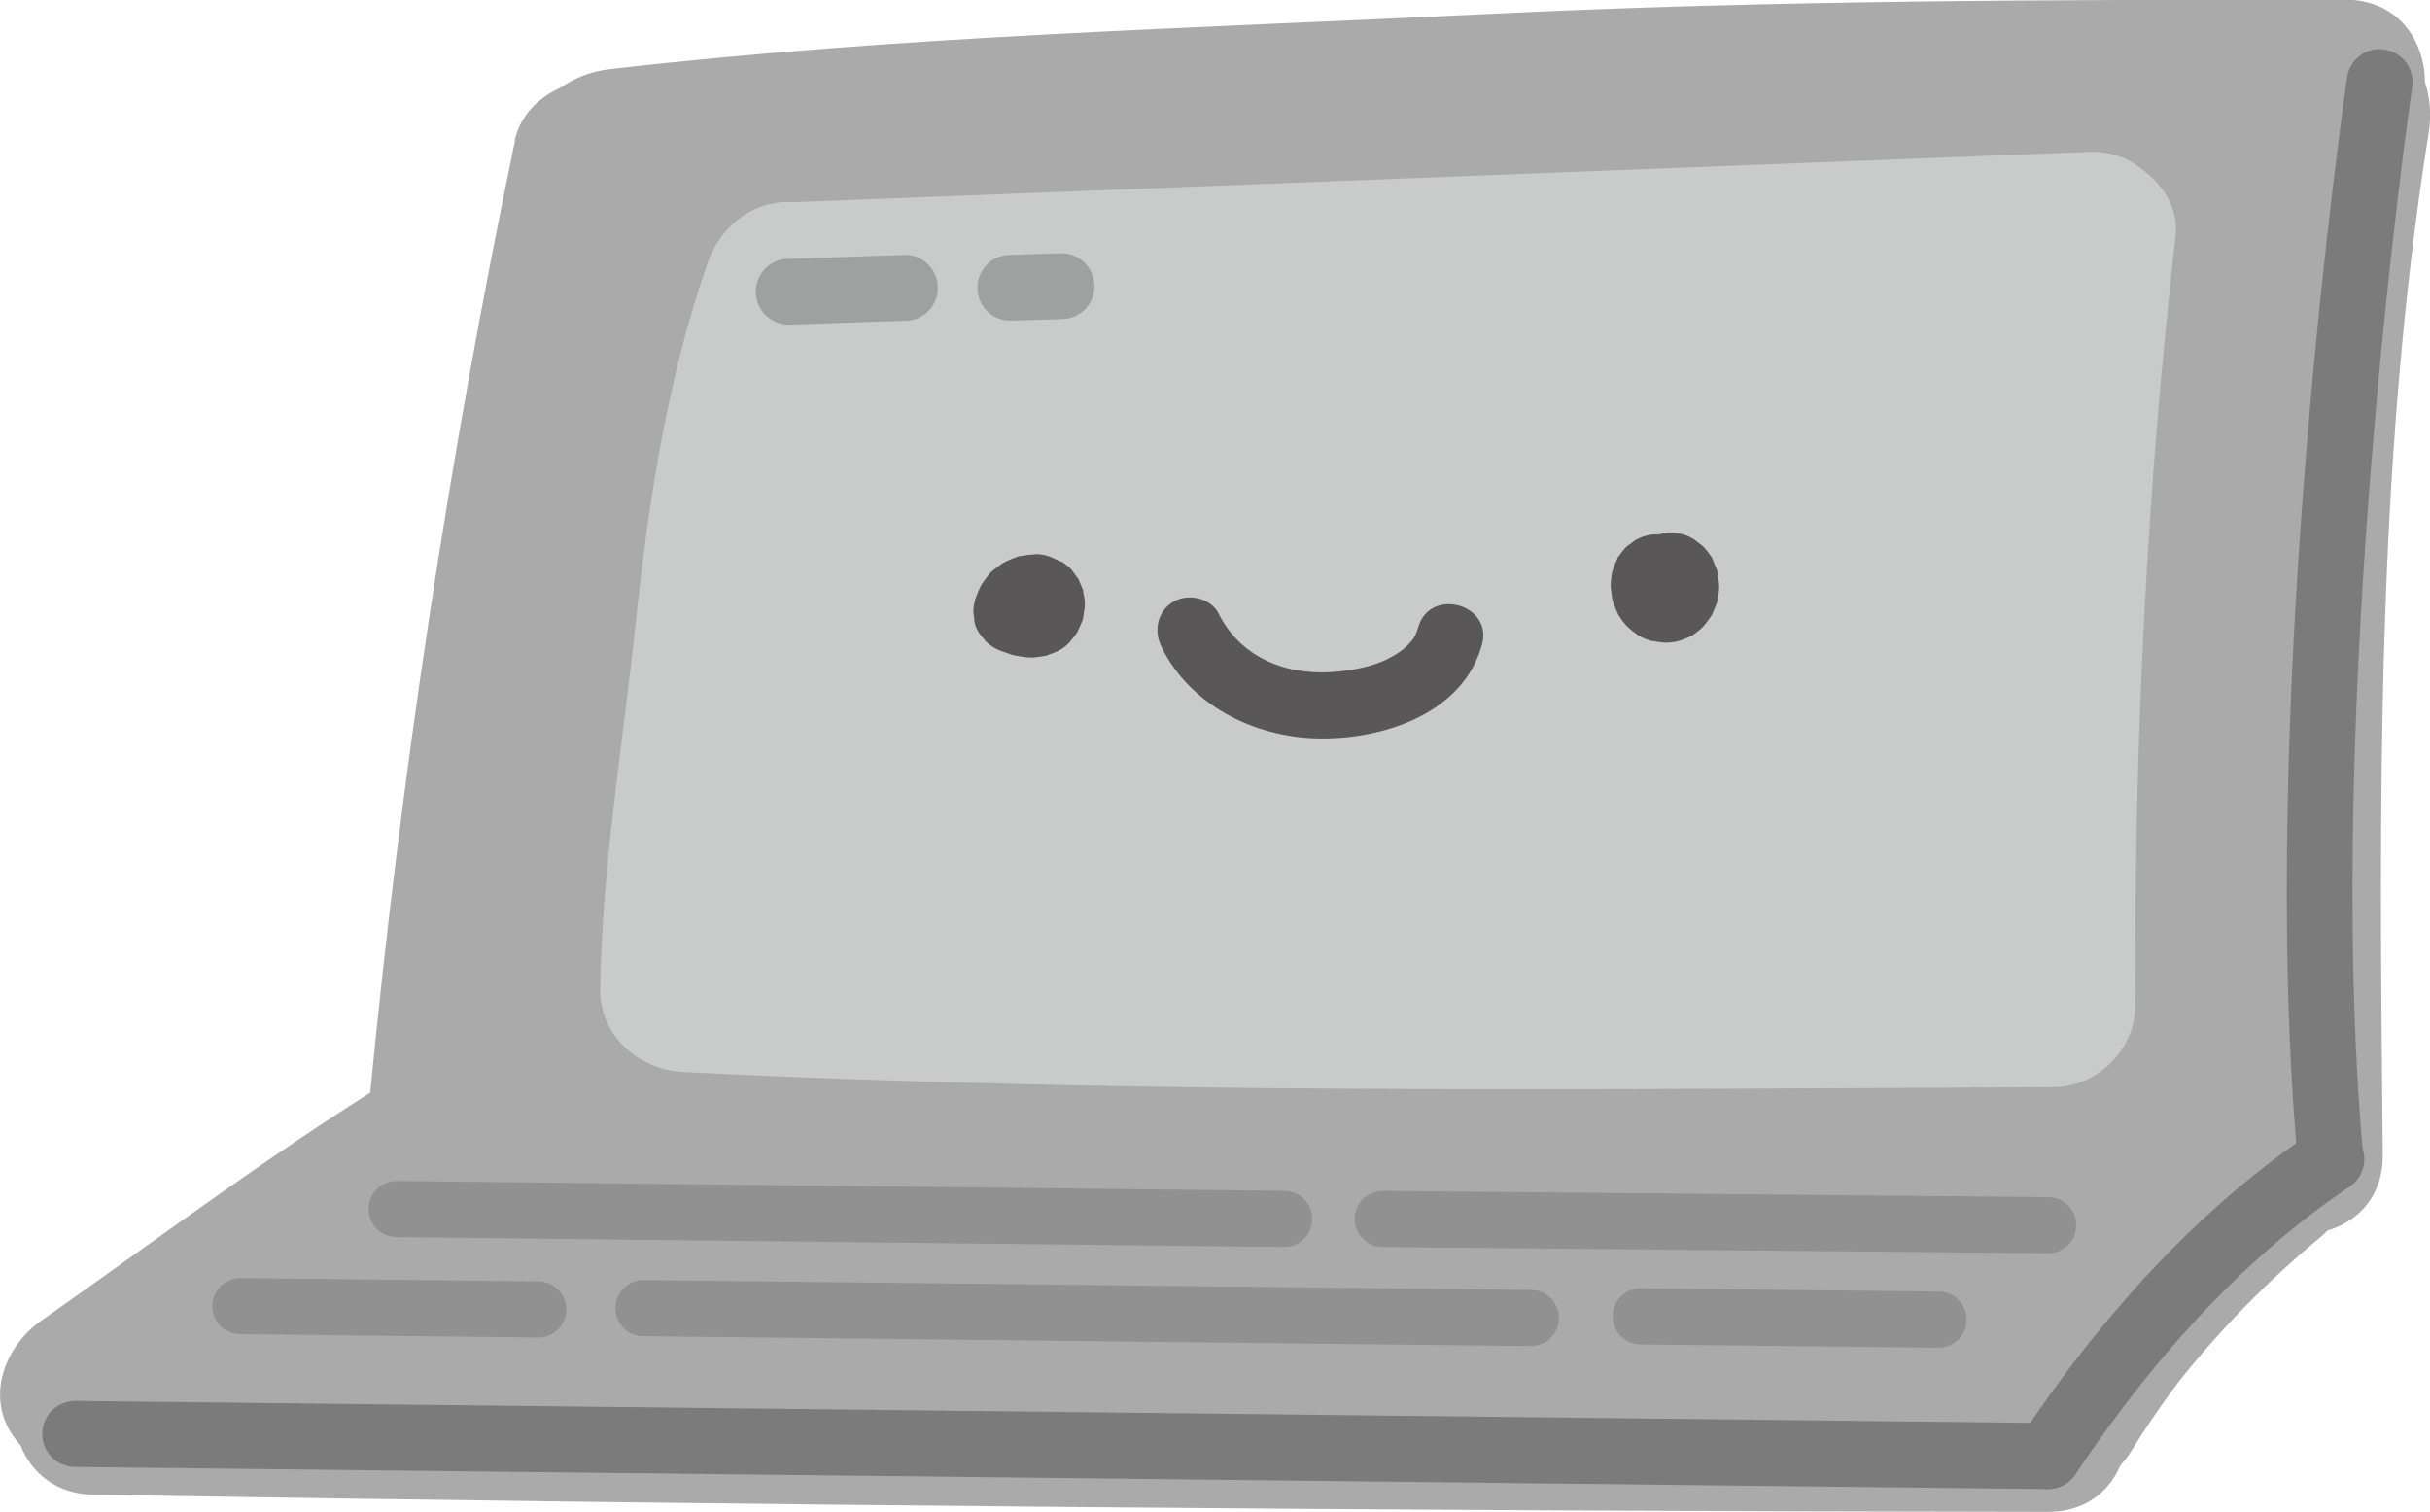
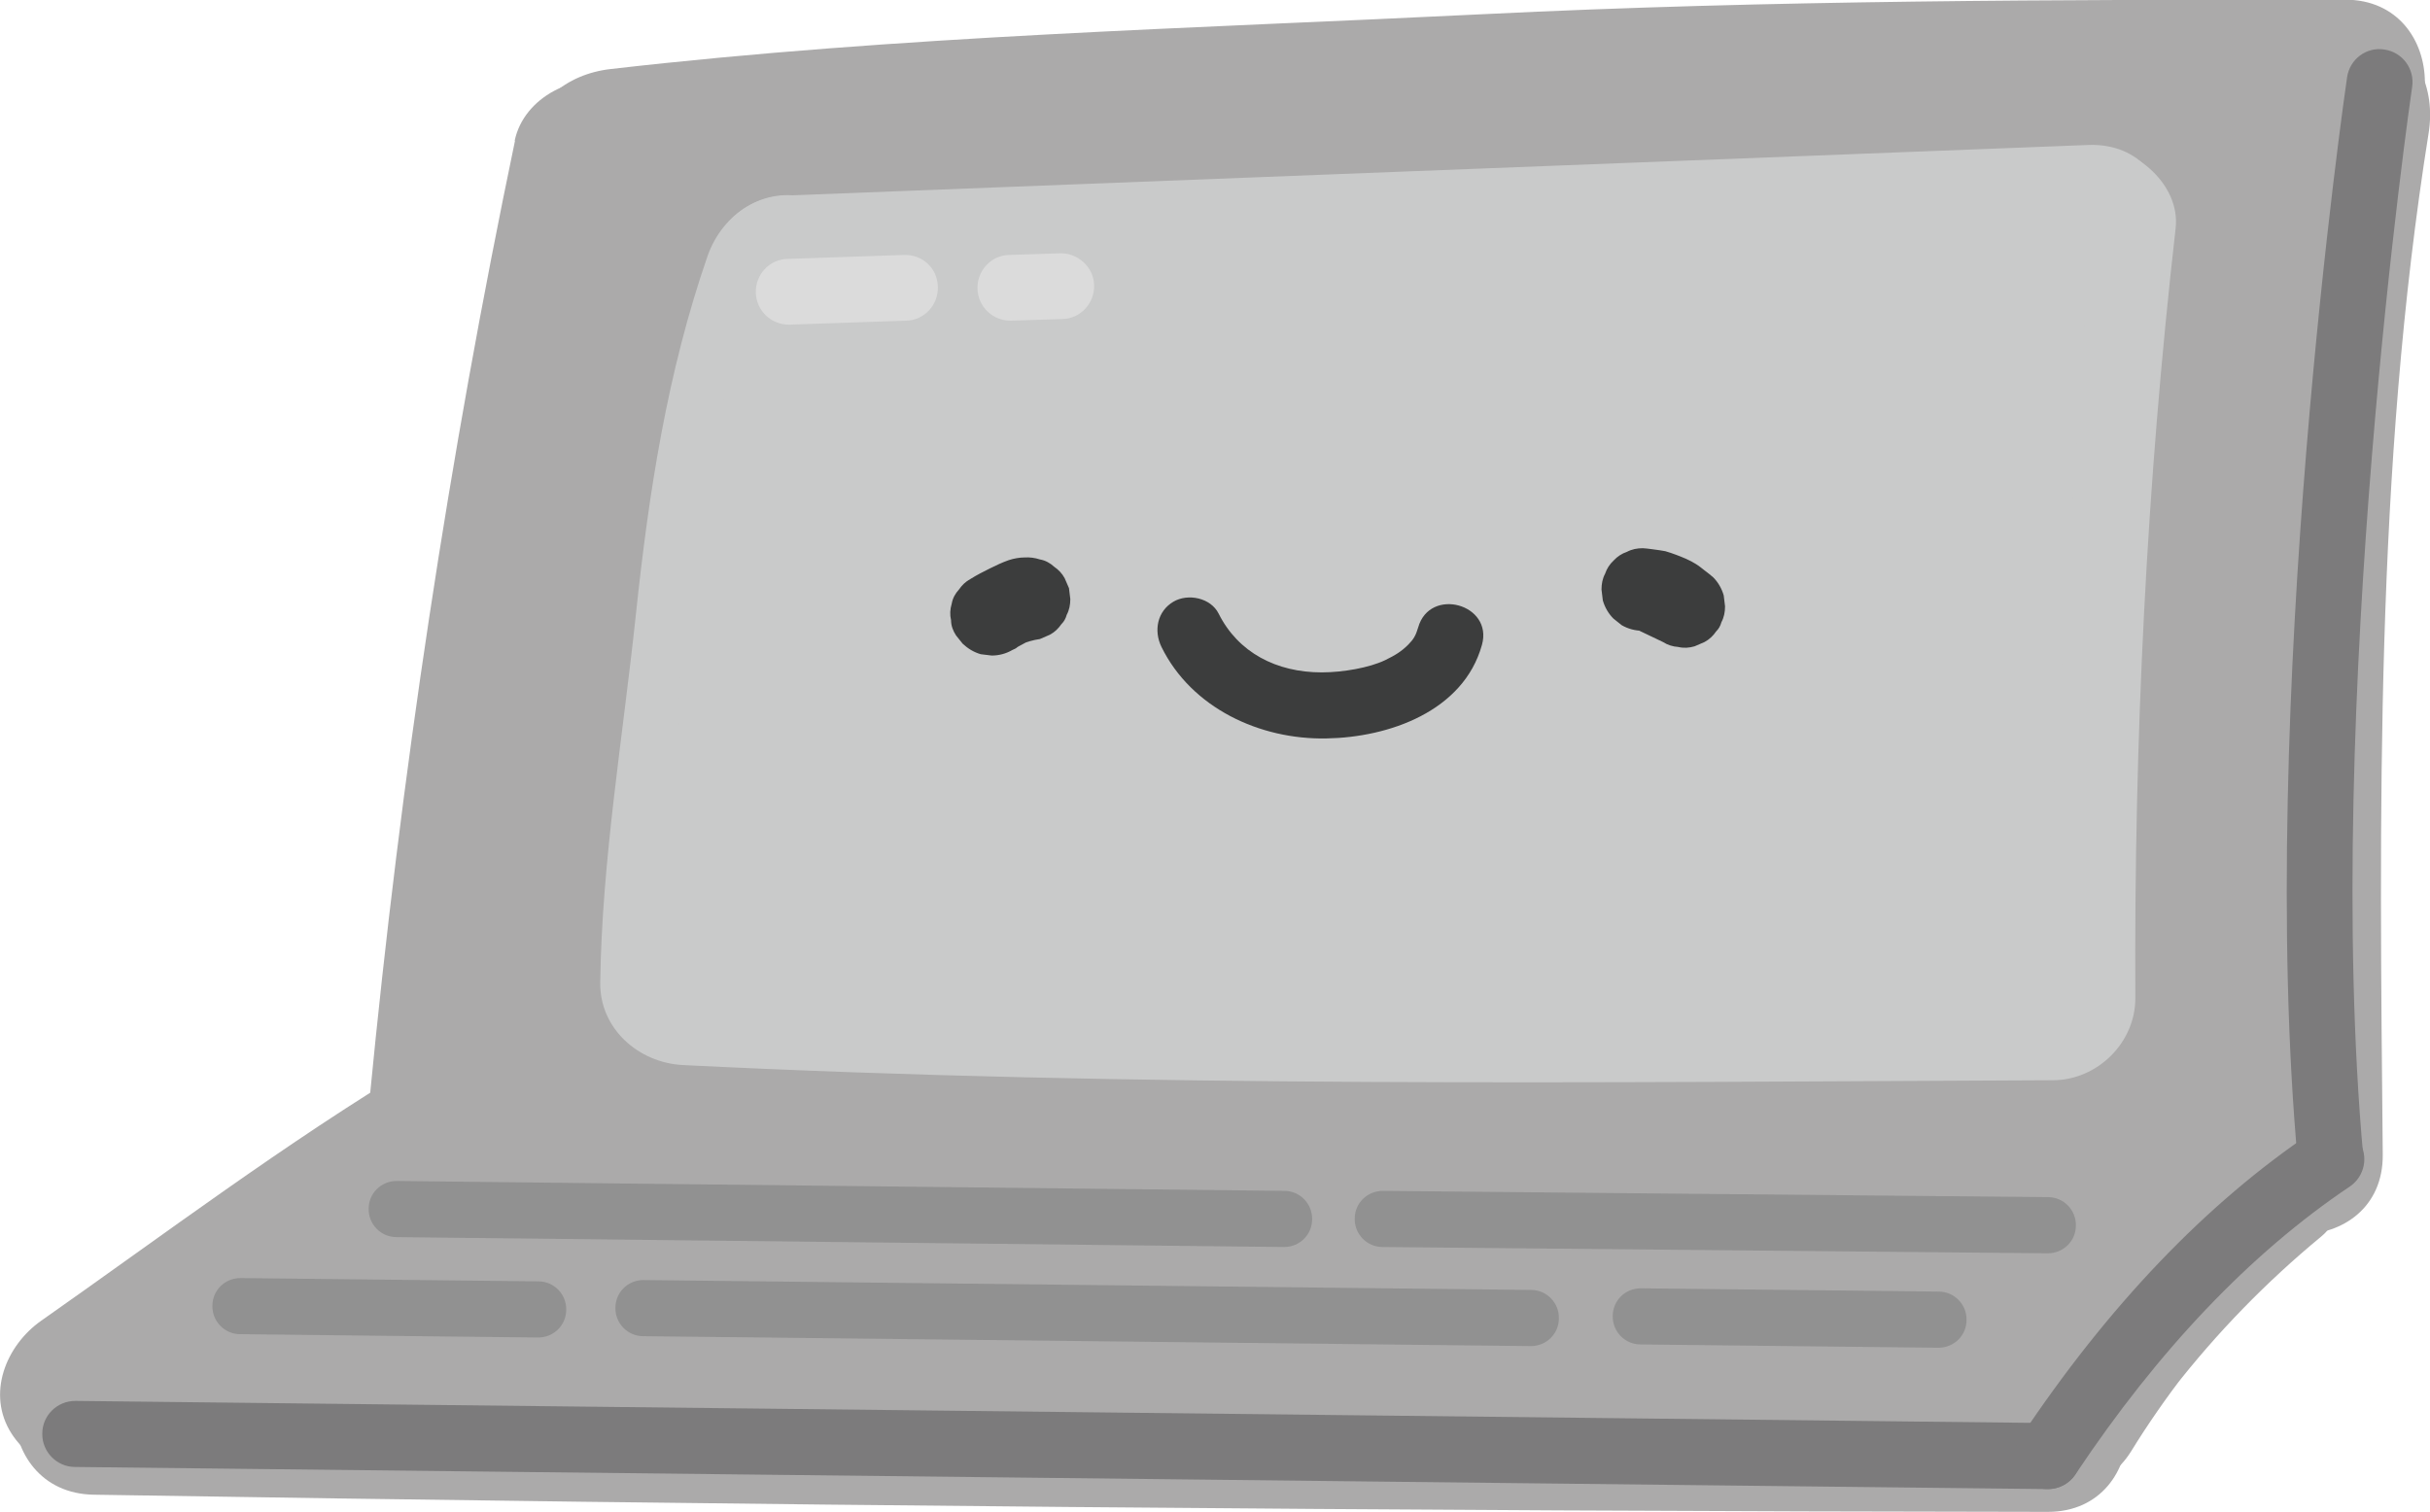
<svg xmlns="http://www.w3.org/2000/svg" id="_레이어_2" data-name="레이어 2" viewBox="0 0 73.56 45.78">
  <defs>
    <style>
      .cls-1 {
        fill: #919191;
      }

      .cls-2 {
        fill: #7c7b7c;
      }

      .cls-3 {
-         fill: #9fa0a0;
+         fill: #abaaaa;
      }

      .cls-4 {
-         fill: #abaaaa;
+         fill: #c9caca;
      }

      .cls-5 {
-         fill: #c9caca;
+         fill: #dbdbdb;
      }

      .cls-6 {
-         fill: #595757;
+         fill: #3c3d3d;
      }
    </style>
  </defs>
  <g id="_레이어_1-2" data-name="레이어 1">
    <g>
      <g>
        <g>
          <g>
            <path class="cls-2" d="m18.01,4.93c-1.96,9.36-3.4,18.82-4.31,28.33" />
-             <path class="cls-4" d="m15.59,4.26c-2,9.58-3.46,19.26-4.4,29-.13,1.35,1.24,2.5,2.5,2.5,1.46,0,2.37-1.15,2.5-2.5.9-9.3,2.32-18.53,4.22-27.67.28-1.32-.39-2.7-1.75-3.08-1.24-.34-2.8.42-3.08,1.75h0Z" />
+             <path class="cls-3" d="m15.59,4.26c-2,9.58-3.46,19.26-4.4,29-.13,1.35,1.24,2.5,2.5,2.5,1.46,0,2.37-1.15,2.5-2.5.9-9.3,2.32-18.53,4.22-27.67.28-1.32-.39-2.7-1.75-3.08-1.24-.34-2.8.42-3.08,1.75h0Z" />
          </g>
          <g>
            <g>
              <path class="cls-2" d="m18.49,4.59c9.53-1.11,18.87-1.24,28.63-1.77,7.93-.43,16.11-.32,23.87-.32" />
-               <path class="cls-4" d="m18.49,7.09c8.77-1.01,17.59-1.23,26.4-1.66s17.39-.44,26.1-.44c3.22,0,3.22-5,0-5-8.71,0-17.39.01-26.1.44s-17.63.65-26.4,1.66c-1.34.15-2.5,1.04-2.5,2.5,0,1.23,1.15,2.66,2.5,2.5h0Z" />
+               <path class="cls-3" d="m18.49,7.09c8.77-1.01,17.59-1.23,26.4-1.66s17.39-.44,26.1-.44c3.22,0,3.22-5,0-5-8.71,0-17.39.01-26.1.44s-17.63.65-26.4,1.66c-1.34.15-2.5,1.04-2.5,2.5,0,1.23,1.15,2.66,2.5,2.5h0Z" />
            </g>
            <g>
              <path class="cls-2" d="m71.11,3.35c-1.68,10.43-1.58,21.05-1.47,31.61" />
-               <path class="cls-4" d="m68.69,2.69c-1.7,10.69-1.67,21.48-1.56,32.27.03,3.22,5.03,3.22,5,0-.1-10.32-.24-20.72,1.39-30.94.21-1.33-.34-2.69-1.75-3.08-1.19-.33-2.86.4-3.08,1.75h0Z" />
+               <path class="cls-3" d="m68.69,2.69c-1.7,10.69-1.67,21.48-1.56,32.27.03,3.22,5.03,3.22,5,0-.1-10.32-.24-20.72,1.39-30.94.21-1.33-.34-2.69-1.75-3.08-1.19-.33-2.86.4-3.08,1.75h0Z" />
            </g>
          </g>
          <g>
            <path class="cls-2" d="m2.51,42.15c2.74-1.92,5.47-3.85,8.21-5.77.99-.69,2.11-1.37,3.09-1.96" />
-             <path class="cls-4" d="m3.77,44.31c3.73-2.62,7.39-5.38,11.3-7.73,1.12-.67,1.63-2.28.9-3.42s-2.22-1.62-3.42-.9c-3.91,2.35-7.57,5.11-11.3,7.73-1.07.75-1.67,2.22-.9,3.42.68,1.06,2.28,1.7,3.42.9h0Z" />
+             <path class="cls-3" d="m3.77,44.31c3.73-2.62,7.39-5.38,11.3-7.73,1.12-.67,1.63-2.28.9-3.42s-2.22-1.62-3.42-.9c-3.91,2.35-7.57,5.11-11.3,7.73-1.07.75-1.67,2.22-.9,3.42.68,1.06,2.28,1.7,3.42.9h0Z" />
          </g>
          <g>
            <path class="cls-2" d="m61.99,43.28c-19.72-.02-39.43-.2-59.15-.52" />
-             <path class="cls-4" d="m61.99,40.78c-19.72-.02-39.43-.2-59.15-.52-3.22-.05-3.22,4.95,0,5,19.71.32,39.43.5,59.15.52,3.22,0,3.22-5,0-5h0Z" />
+             <path class="cls-3" d="m61.99,40.78c-19.72-.02-39.43-.2-59.15-.52-3.22-.05-3.22,4.95,0,5,19.71.32,39.43.5,59.15.52,3.22,0,3.22-5,0-5h0Z" />
          </g>
          <g>
            <path class="cls-2" d="m68.51,35.67c-2.42,1.98-4.51,4.36-6.16,7.02" />
-             <path class="cls-4" d="m66.74,33.9c-2.58,2.12-4.79,4.69-6.55,7.53-.69,1.11-.27,2.8.9,3.42s2.68.29,3.42-.9c.51-.83,1.07-1.63,1.66-2.4l-.39.51c1.32-1.7,2.83-3.25,4.49-4.62.47-.38.73-1.19.73-1.77,0-.61-.27-1.35-.73-1.77s-1.1-.76-1.77-.73c-.7.03-1.23.29-1.77.73h0Z" />
+             <path class="cls-3" d="m66.74,33.9c-2.58,2.12-4.79,4.69-6.55,7.53-.69,1.11-.27,2.8.9,3.42s2.68.29,3.42-.9c.51-.83,1.07-1.63,1.66-2.4l-.39.51c1.32-1.7,2.83-3.25,4.49-4.62.47-.38.73-1.19.73-1.77,0-.61-.27-1.35-.73-1.77s-1.1-.76-1.77-.73c-.7.03-1.23.29-1.77.73h0Z" />
          </g>
        </g>
-         <polygon class="cls-4" points="13.81 34.42 18.49 4.93 70.34 2.5 69.63 34.96 62.35 42.69 2.51 42.15 13.81 34.42" />
+         <polygon class="cls-3" points="13.81 34.42 18.49 4.93 70.34 2.5 69.63 34.96 62.35 42.69 2.51 42.15 13.81 34.42" />
      </g>
      <g>
-         <path class="cls-5" d="m23.83,11.13c13.13-.51,26.25-1.02,39.38-1.53,3.21-.12,3.22-5.12,0-5-13.13.51-26.25,1.02-39.38,1.53-3.21.12-3.22,5.12,0,5h0Z" />
-         <path class="cls-5" d="m60.86,7.12c-.88,7.74-1.26,15.51-1.22,23.3l2.5-2.5c-13.82.06-27.66.23-41.47-.46l2.5,2.5c.04-3.56.67-7.18,1.04-10.73s.92-6.71,2.04-9.94c.44-1.28-.5-2.73-1.75-3.08-1.37-.38-2.63.47-3.08,1.75-1.22,3.52-1.78,7.16-2.17,10.85s-1.03,7.45-1.08,11.15c-.02,1.4,1.16,2.43,2.5,2.5,13.81.69,27.65.52,41.47.46,1.35,0,2.51-1.14,2.5-2.5-.04-7.79.34-15.56,1.22-23.3.15-1.34-1.26-2.5-2.5-2.5-1.48,0-2.35,1.15-2.5,2.5h0Z" />
-         <path class="cls-5" d="m24.46,8.66s-4.54,9.61-2.36,20.59l40.67,1.21,1.54-23.3-39.85,1.5Z" />
+         <path class="cls-4" d="m23.83,10.92c13.13-.51,26.25-1.02,39.38-1.53,3.21-.12,3.22-5.12,0-5-13.13.51-26.25,1.02-39.38,1.53-3.21.12-3.22,5.12,0,5h0Z" />
+         <path class="cls-4" d="m60.86,6.91c-.88,7.74-1.26,15.51-1.22,23.3l2.5-2.5c-13.82.06-27.66.23-41.47-.46l2.5,2.5c.04-3.56.67-7.18,1.04-10.73s.92-6.71,2.04-9.94c.44-1.28-.5-2.73-1.75-3.08-1.37-.38-2.63.47-3.08,1.75-1.22,3.52-1.78,7.16-2.17,10.85s-1.03,7.45-1.08,11.15c-.02,1.4,1.16,2.43,2.5,2.5,13.81.69,27.65.52,41.47.46,1.35,0,2.51-1.14,2.5-2.5-.04-7.79.34-15.56,1.22-23.3.15-1.34-1.26-2.5-2.5-2.5-1.48,0-2.35,1.15-2.5,2.5h0Z" />
+         <path class="cls-4" d="m23.5,7.52s-4.54,9.61-2.36,20.59l40.67,1.21,1.54-23.3-39.85,1.5Z" />
      </g>
-       <path class="cls-6" d="m31.31,16.79c-.15,0-.29.03-.43.05-.04,0-.07.02-.11.03-.13.05-.27.1-.39.17-.02.01-.03.02-.05.03-.1.07-.2.15-.29.22-.03.02-.06.05-.08.08-.08.09-.15.19-.22.29-.01.01-.02.03-.03.05-.07.12-.13.28-.17.39-.01.04-.03.07-.03.11-.05.17-.06.33-.02.5,0,.17.06.32.15.46l.2.25c.16.15.34.26.55.32.13.05.26.1.4.12.11.02.28.05.42.05.02,0,.03,0,.05,0,0,0,.02,0,.02,0,.11-.01.24-.03.36-.05.03,0,.06-.01.09-.03.12-.04.25-.09.36-.15s.2-.14.29-.23c0,0,.01-.01.02-.02,0,0,0,0,0-.01.07-.08.15-.18.2-.26.01-.02.02-.03.03-.05,0,0,0-.02.01-.03.05-.11.1-.21.14-.32,0-.02.01-.04.01-.05.02-.12.03-.24.05-.35,0-.01,0-.02,0-.04,0-.02,0-.04,0-.06,0-.09-.03-.25-.05-.34,0,0,0,0,0-.01,0-.01,0-.02,0-.03,0,0,0,0,0-.01,0,0,0,0,0,0l-.13-.3s0-.02-.01-.03c-.03-.05-.09-.11-.11-.15-.02-.03-.07-.1-.11-.15-.09-.09-.19-.17-.29-.23,0,0,0,0-.01,0-.05-.02-.1-.04-.16-.07-.05-.02-.1-.05-.16-.07-.01,0-.02,0-.03,0-.17-.05-.33-.06-.5-.02-.17,0-.32.06-.46.15-.15.08-.26.19-.35.32-.11.12-.19.26-.22.43l-.04.33c0,.23.06.44.17.63l.2.25c.16.15.34.26.55.32.01,0,.03,0,.04.01l-.3-.13s.03.02.05.03l-.25-.2s.02.02.03.03l-.2-.25s.02.03.03.05l-.13-.3s.02.05.02.07l-.04-.33s0,.06,0,.09l.04-.33s-.01.07-.03.1l.13-.3s-.03.06-.05.08l.2-.25s-.03.04-.05.05l.25-.2s-.05.03-.07.04l.3-.13s-.08.03-.12.03l.33-.04c-.06,0-.11,0-.17,0l.33.04c-.14-.02-.27-.07-.4-.12l.87,1.54s.02-.08.04-.12l-.13.3s.05-.1.08-.14l-.2.25s.08-.09.12-.12l-.25.2s.09-.06.14-.08l-.3.13c.05-.02.1-.04.16-.04l-.33.04s.05,0,.07,0c.17,0,.33-.03.48-.11.15-.05.29-.14.4-.26.12-.11.21-.25.26-.4.08-.15.11-.31.11-.48l-.04-.33c-.06-.21-.17-.4-.32-.55l-.25-.2c-.19-.11-.41-.17-.63-.17h0Z" />
-       <path class="cls-6" d="m49.54,16.33c-.05.03-.1.08-.15.11-.04.03-.1.07-.15.11-.01.01-.03.03-.04.04-.07.08-.15.18-.21.27,0,0-.01.02-.02.02,0,0,0,.01-.01.02,0,0,0,.01,0,.02-.04.09-.1.21-.13.31-.05.14-.06.3-.07.44,0,.04,0,.08,0,.12.02.13.03.26.05.38,0,.02.01.04.02.06.04.12.09.23.14.34,0,.02.02.04.03.06.07.12.16.24.26.34.01.01.03.03.04.04.08.07.18.15.27.21,0,0,.02.01.03.02.12.08.26.13.4.17,0,0,.02,0,.03,0,.11.02.24.04.35.05.02,0,.04,0,.06,0,.13,0,.3-.02.44-.07.1-.04.22-.08.31-.13,0,0,.02,0,.02-.01s.02,0,.02-.01c.09-.06.19-.14.27-.21.1-.09.2-.23.27-.33.02-.03.04-.06.06-.1.05-.11.1-.23.14-.34,0-.02.01-.04.02-.06.03-.12.04-.25.05-.38,0-.02,0-.04,0-.06s0-.04,0-.06c-.01-.12-.03-.24-.05-.36,0-.01,0-.02,0-.03,0-.02-.01-.04-.02-.06-.04-.11-.09-.21-.13-.32,0,0,0-.02-.01-.03,0-.02-.02-.04-.03-.05-.06-.09-.14-.19-.21-.27,0,0-.01-.02-.02-.02s-.02-.01-.02-.02c-.09-.07-.18-.14-.27-.21-.02-.01-.04-.02-.06-.03-.14-.09-.3-.14-.46-.15-.17-.04-.33-.03-.5.02-.16.04-.3.11-.43.22-.14.09-.24.21-.32.35l-.13.3c-.06.22-.06.44,0,.66l.13.3c.11.19.26.34.45.45.03.01.05.03.08.05l-.25-.2s.04.04.06.06l-.2-.25s.03.05.05.08l-.13-.3s.03.08.03.12l-.04-.33c0,.05,0,.1,0,.15l.04-.33c0,.05-.02.1-.04.15l.13-.3s-.04.07-.06.11l.2-.25s-.04.05-.07.07l.25-.2s-.05.04-.08.05l.3-.13s-.06.02-.09.02l.33-.04s-.06,0-.09,0l.33.04s-.06-.01-.09-.02l.3.13s-.06-.03-.09-.05l.25.2s-.06-.05-.08-.08l.2.25s-.05-.08-.07-.12l.13.3s-.03-.09-.04-.14l.04.33s0-.09,0-.14l-.04.33s.01-.06.03-.1l-.13.3s.03-.05.04-.08l-.2.25s.04-.04.06-.06l-.25.2s.01-.01.02-.02c.15-.08.26-.19.35-.32.11-.12.19-.26.22-.43.05-.17.06-.33.02-.5,0-.17-.06-.32-.15-.46l-.2-.25c-.16-.15-.34-.26-.55-.32l-.33-.04c-.23,0-.44.06-.63.17h0Z" />
      <path class="cls-6" d="m35.16,19.59c.91,1.85,2.98,2.81,4.99,2.77,1.89-.03,4.15-.82,4.71-2.83.35-1.24-1.58-1.77-1.93-.53-.07.24-.14.36-.3.52-.2.2-.39.32-.7.47-.48.23-1.28.37-1.92.37-1.37,0-2.53-.6-3.12-1.78-.24-.48-.93-.62-1.37-.36-.49.29-.6.88-.36,1.37h0Z" />
      <g>
        <path class="cls-2" d="m61.99,45.09h-.01l-59.71-.67c-.55,0-1-.46-.99-1.01,0-.55.45-.99,1-.99h.01l59.71.67c.55,0,1,.46.99,1.01,0,.55-.45.99-1,.99Z" />
-         <path class="cls-2" d="m61.99,45.09c-.19,0-.38-.05-.55-.17-.46-.31-.58-.93-.28-1.39,2.64-3.98,5.62-7.09,8.85-9.26.46-.31,1.08-.19,1.39.27.31.46.19,1.08-.27,1.39-3.01,2.02-5.8,4.96-8.3,8.71-.19.29-.51.45-.83.45Z" />
+         <path class="cls-2" d="m61.99,45.09c-.19,0-.38-.05-.55-.17-.46-.31-.58-.93-.28-1.39,2.65-3.98,5.62-7.09,8.85-9.26.46-.31,1.08-.19,1.39.27.31.46.19,1.08-.27,1.39-3.01,2.02-5.8,4.96-8.3,8.71-.19.29-.51.45-.83.45Z" />
        <path class="cls-2" d="m70.56,36.1c-.51,0-.95-.39-1-.91-1.27-13.86,1.46-32.66,1.49-32.85.08-.55.59-.93,1.13-.84.55.08.92.59.84,1.13-.03.19-2.72,18.75-1.48,32.38.05.55-.36,1.04-.91,1.09-.03,0-.06,0-.09,0Z" />
      </g>
      <g>
        <path class="cls-1" d="m38.87,37.76h0l-26.87-.3c-.47,0-.85-.39-.84-.86,0-.47.38-.84.85-.84h0l26.87.3c.47,0,.85.39.84.86,0,.47-.38.84-.85.84Z" />
-         <path class="cls-1" d="m61.99,37.95h0l-20.14-.19c-.47,0-.85-.39-.84-.86,0-.47.37-.83.86-.84l20.14.19c.47,0,.85.39.84.86,0,.47-.38.84-.85.84Z" />
+         <path class="cls-1" d="m61.99,37.95h0l-20.14-.19c-.47,0-.85-.39-.84-.86,0-.47.38-.84.85-.84h0l20.14.19c.47,0,.85.39.84.86,0,.47-.38.84-.85.84Z" />
        <path class="cls-1" d="m46.34,40.76h0l-26.87-.3c-.47,0-.85-.39-.84-.86,0-.47.38-.84.85-.84h0l26.87.3c.47,0,.85.39.84.86,0,.47-.38.84-.85.84Z" />
        <path class="cls-1" d="m58.68,40.81h0l-9.02-.1c-.47,0-.85-.39-.84-.86,0-.47.38-.84.85-.84h0l9.02.1c.47,0,.85.39.84.86,0,.47-.38.84-.85.84Z" />
        <path class="cls-1" d="m16.29,40.5h0l-9.02-.1c-.47,0-.85-.39-.84-.86,0-.47.38-.84.85-.84h0l9.02.1c.47,0,.85.39.84.86,0,.47-.38.84-.85.84Z" />
      </g>
-       <path class="cls-3" d="m23.88,9.83c-.54,0-.98-.42-1-.96-.02-.55.41-1.02.96-1.03l3.52-.12c.54-.03,1.01.41,1.03.96s-.41,1.02-.96,1.03l-3.52.12s-.02,0-.04,0Z" />
-       <path class="cls-3" d="m30.59,9.71c-.54,0-.98-.42-1-.96-.02-.55.41-1.02.96-1.03l1.54-.05s.02,0,.04,0c.54,0,.98.42,1,.96.02.55-.41,1.02-.96,1.03l-1.54.05s-.02,0-.04,0Z" />
+       <path class="cls-5" d="m23.88,9.83c-.54,0-.98-.42-1-.96-.02-.55.41-1.02.96-1.03l3.52-.12c.57-.02,1.02.41,1.03.96.02.55-.41,1.02-.96,1.03l-3.52.12s-.02,0-.04,0Z" />
+       <path class="cls-5" d="m30.59,9.71c-.54,0-.98-.42-1-.96-.02-.55.41-1.02.96-1.03l1.54-.05c.52-.02,1.02.41,1.03.96.02.55-.41,1.02-.96,1.03l-1.54.05s-.02,0-.04,0Z" />
+       <path class="cls-6" d="m49.73,19.1c.05,0,.11,0,.16.01l-.33-.04c.18.02.35.07.51.14l-.3-.13c.16.07.31.15.44.26l-.25-.2s.08.07.13.11l1.51-1.96c-.3-.14-.6-.29-.9-.43-.14-.09-.3-.14-.46-.15-.17-.04-.33-.03-.5.02-.16.04-.3.11-.43.22-.14.09-.24.21-.32.35l-.13.3c-.06.22-.06.44,0,.66l.13.3c.11.19.26.34.45.45.3.14.6.29.9.43.14.09.3.14.46.15.17.04.33.03.5-.02l.3-.13c.15-.08.26-.19.35-.32.08-.08.13-.17.16-.28.08-.15.11-.31.11-.48l-.04-.33c-.06-.21-.17-.4-.32-.55-.08-.07-.17-.14-.25-.2s-.17-.14-.27-.2c-.19-.12-.39-.2-.6-.28-.11-.04-.22-.08-.33-.11-.06-.01-.12-.02-.18-.03-.16-.02-.33-.05-.5-.06-.17,0-.33.03-.48.11-.15.05-.29.14-.4.26-.12.11-.21.25-.26.4-.08.15-.11.31-.11.48l.04.33c.06.21.17.4.32.55l.25.2c.19.11.41.17.63.17h0Z" />
+       <path class="cls-6" d="m30.76,19.62c.13-.09.27-.16.42-.23l-.3.13c.19-.08.39-.14.6-.17l.3-.13c.15-.08.26-.19.35-.32.08-.08.13-.17.16-.28.08-.15.11-.31.11-.48l-.04-.33-.13-.3c-.08-.15-.19-.26-.32-.35-.12-.11-.26-.19-.43-.22-.15-.05-.31-.07-.47-.06-.14,0-.32.03-.47.08-.2.07-.39.16-.57.25-.2.1-.4.2-.59.32-.15.08-.26.19-.35.32-.11.12-.19.26-.22.43-.05.17-.06.33-.02.5,0,.17.06.32.15.46l.2.25c.16.15.34.26.55.32l.33.04c.23,0,.44-.06.63-.17.25-.15.52-.29.79-.41l-.3.13c.06-.03.13-.05.2-.06l-.33.04s.07,0,.1,0l-.33-.04s.04,0,.06.02v-2.41c-.18.03-.37.08-.54.14-.27.1-.54.22-.78.37-.15.08-.26.19-.35.32-.11.12-.19.26-.22.43-.05.17-.06.33-.02.5,0,.17.06.32.15.46l.2.25c.16.15.34.26.55.32l.33.04c.23,0,.44-.06.63-.17h0Z" />
    </g>
  </g>
</svg>
